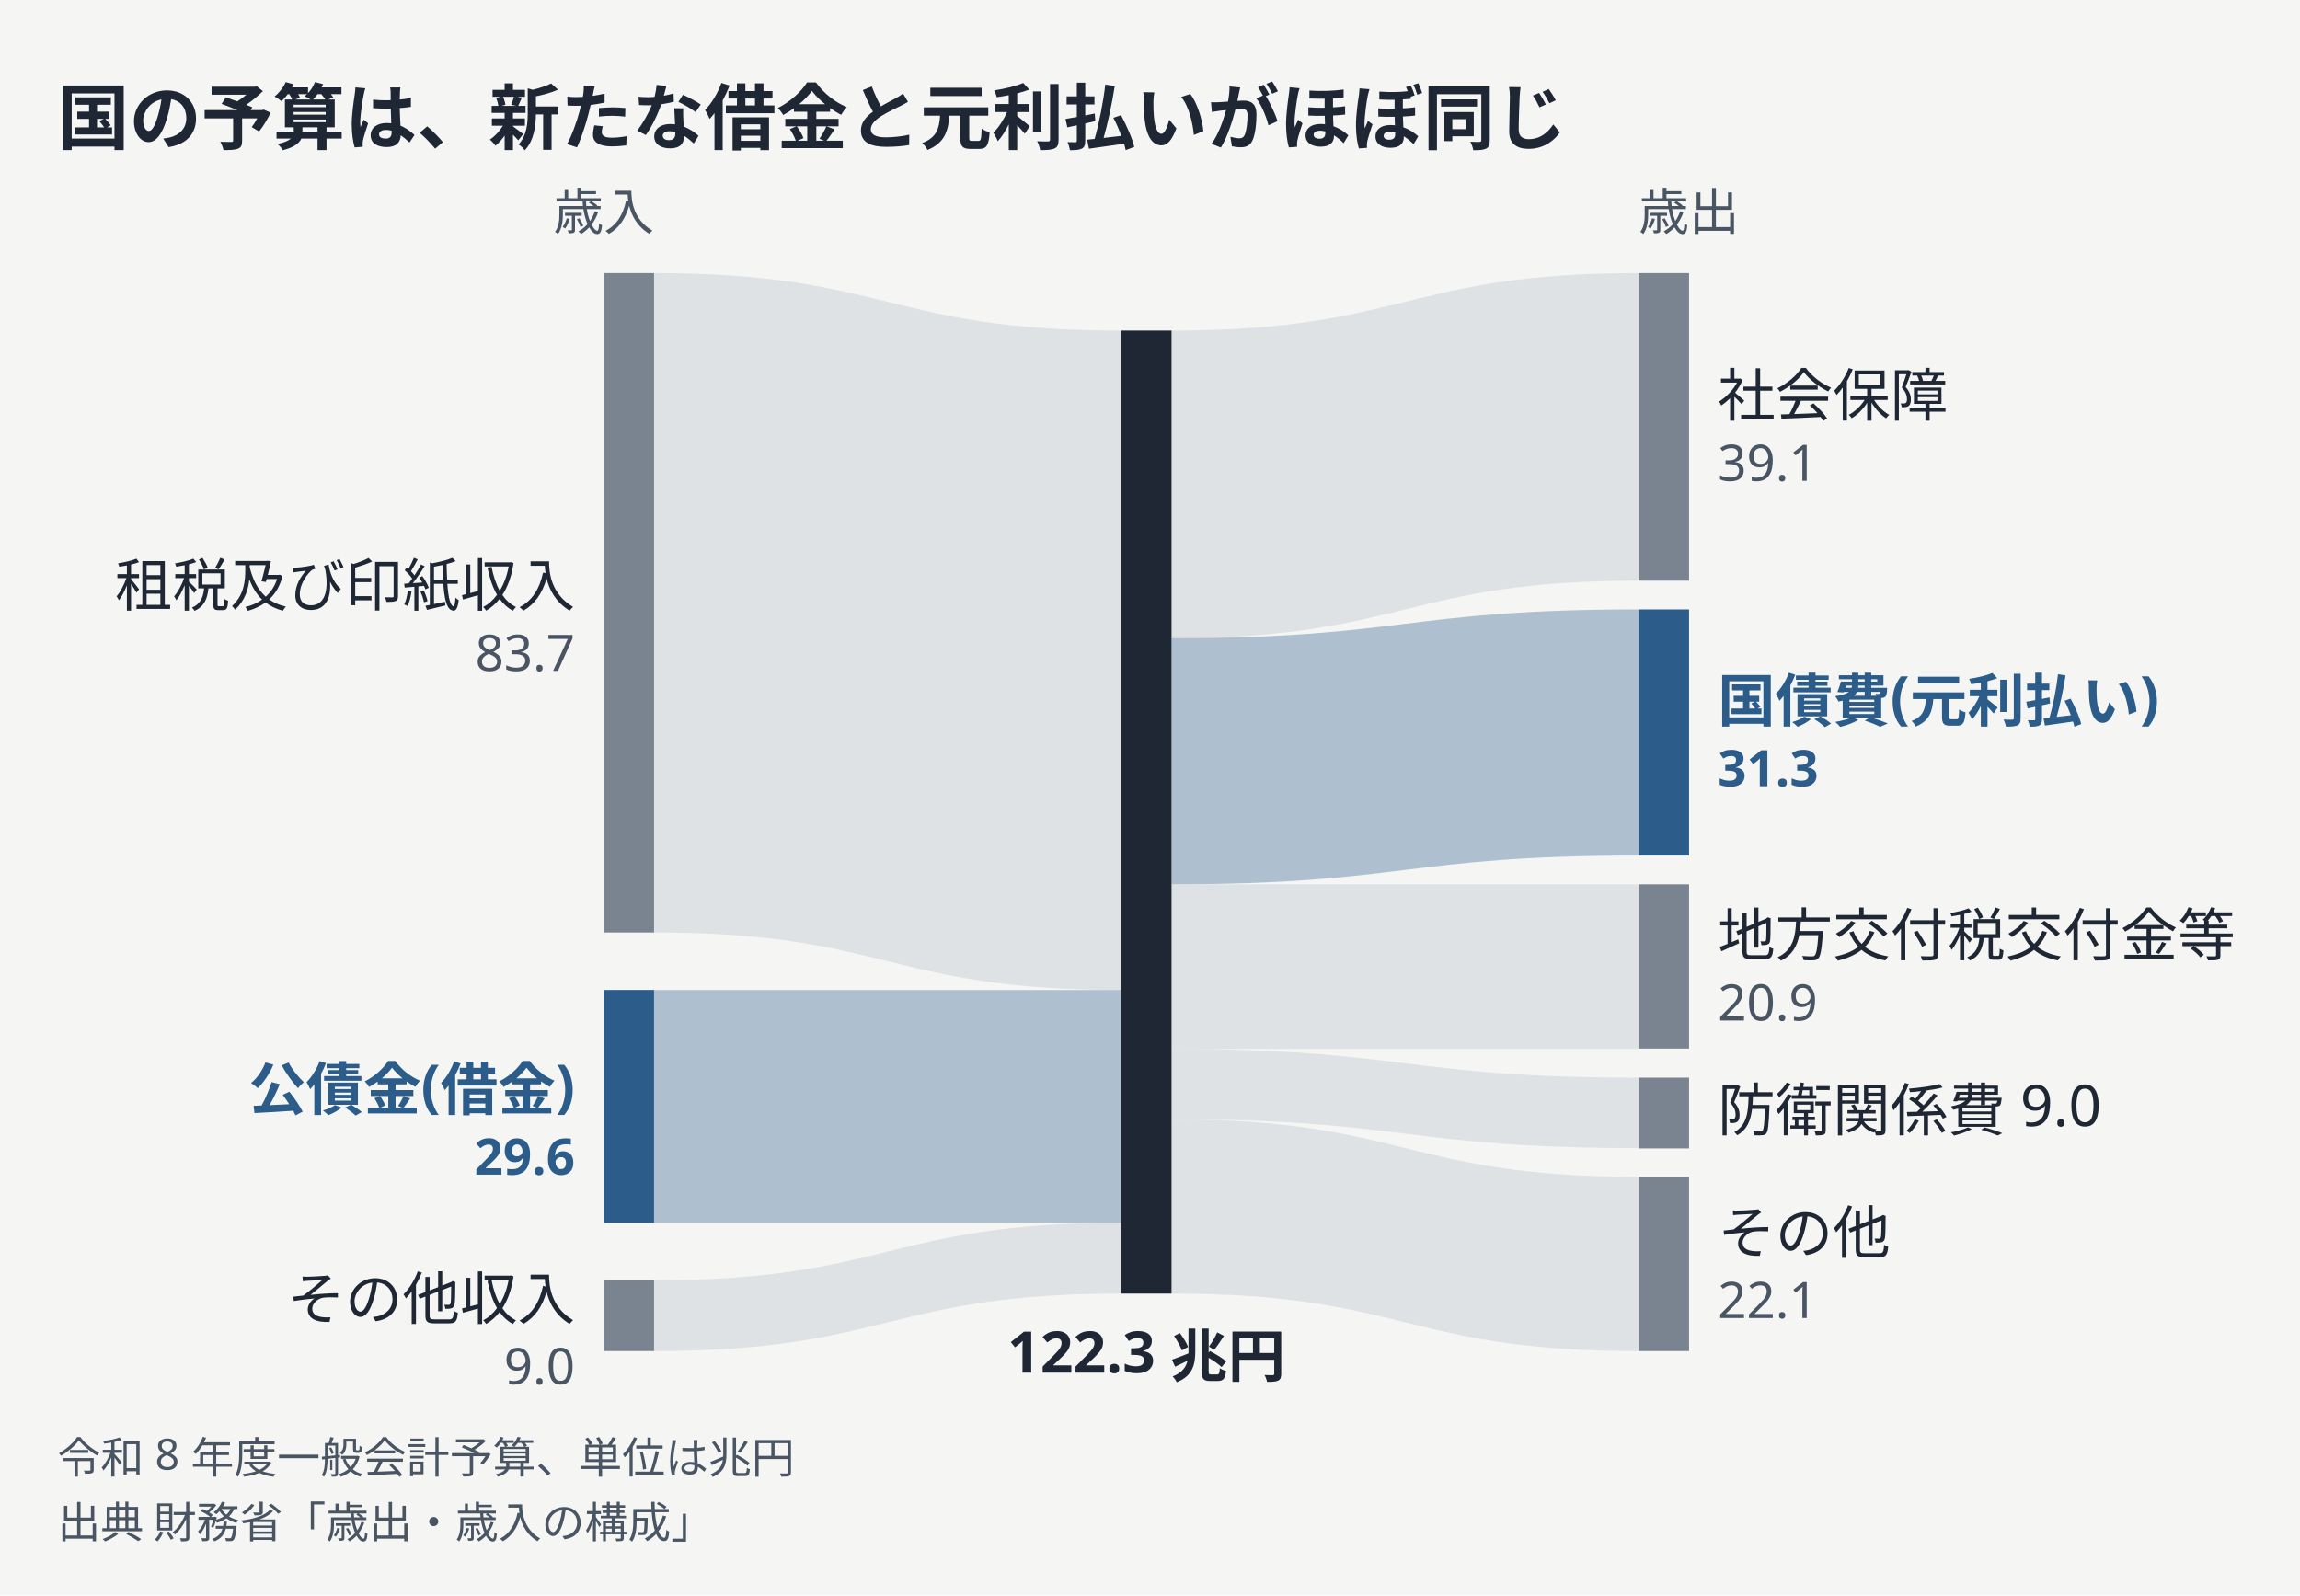
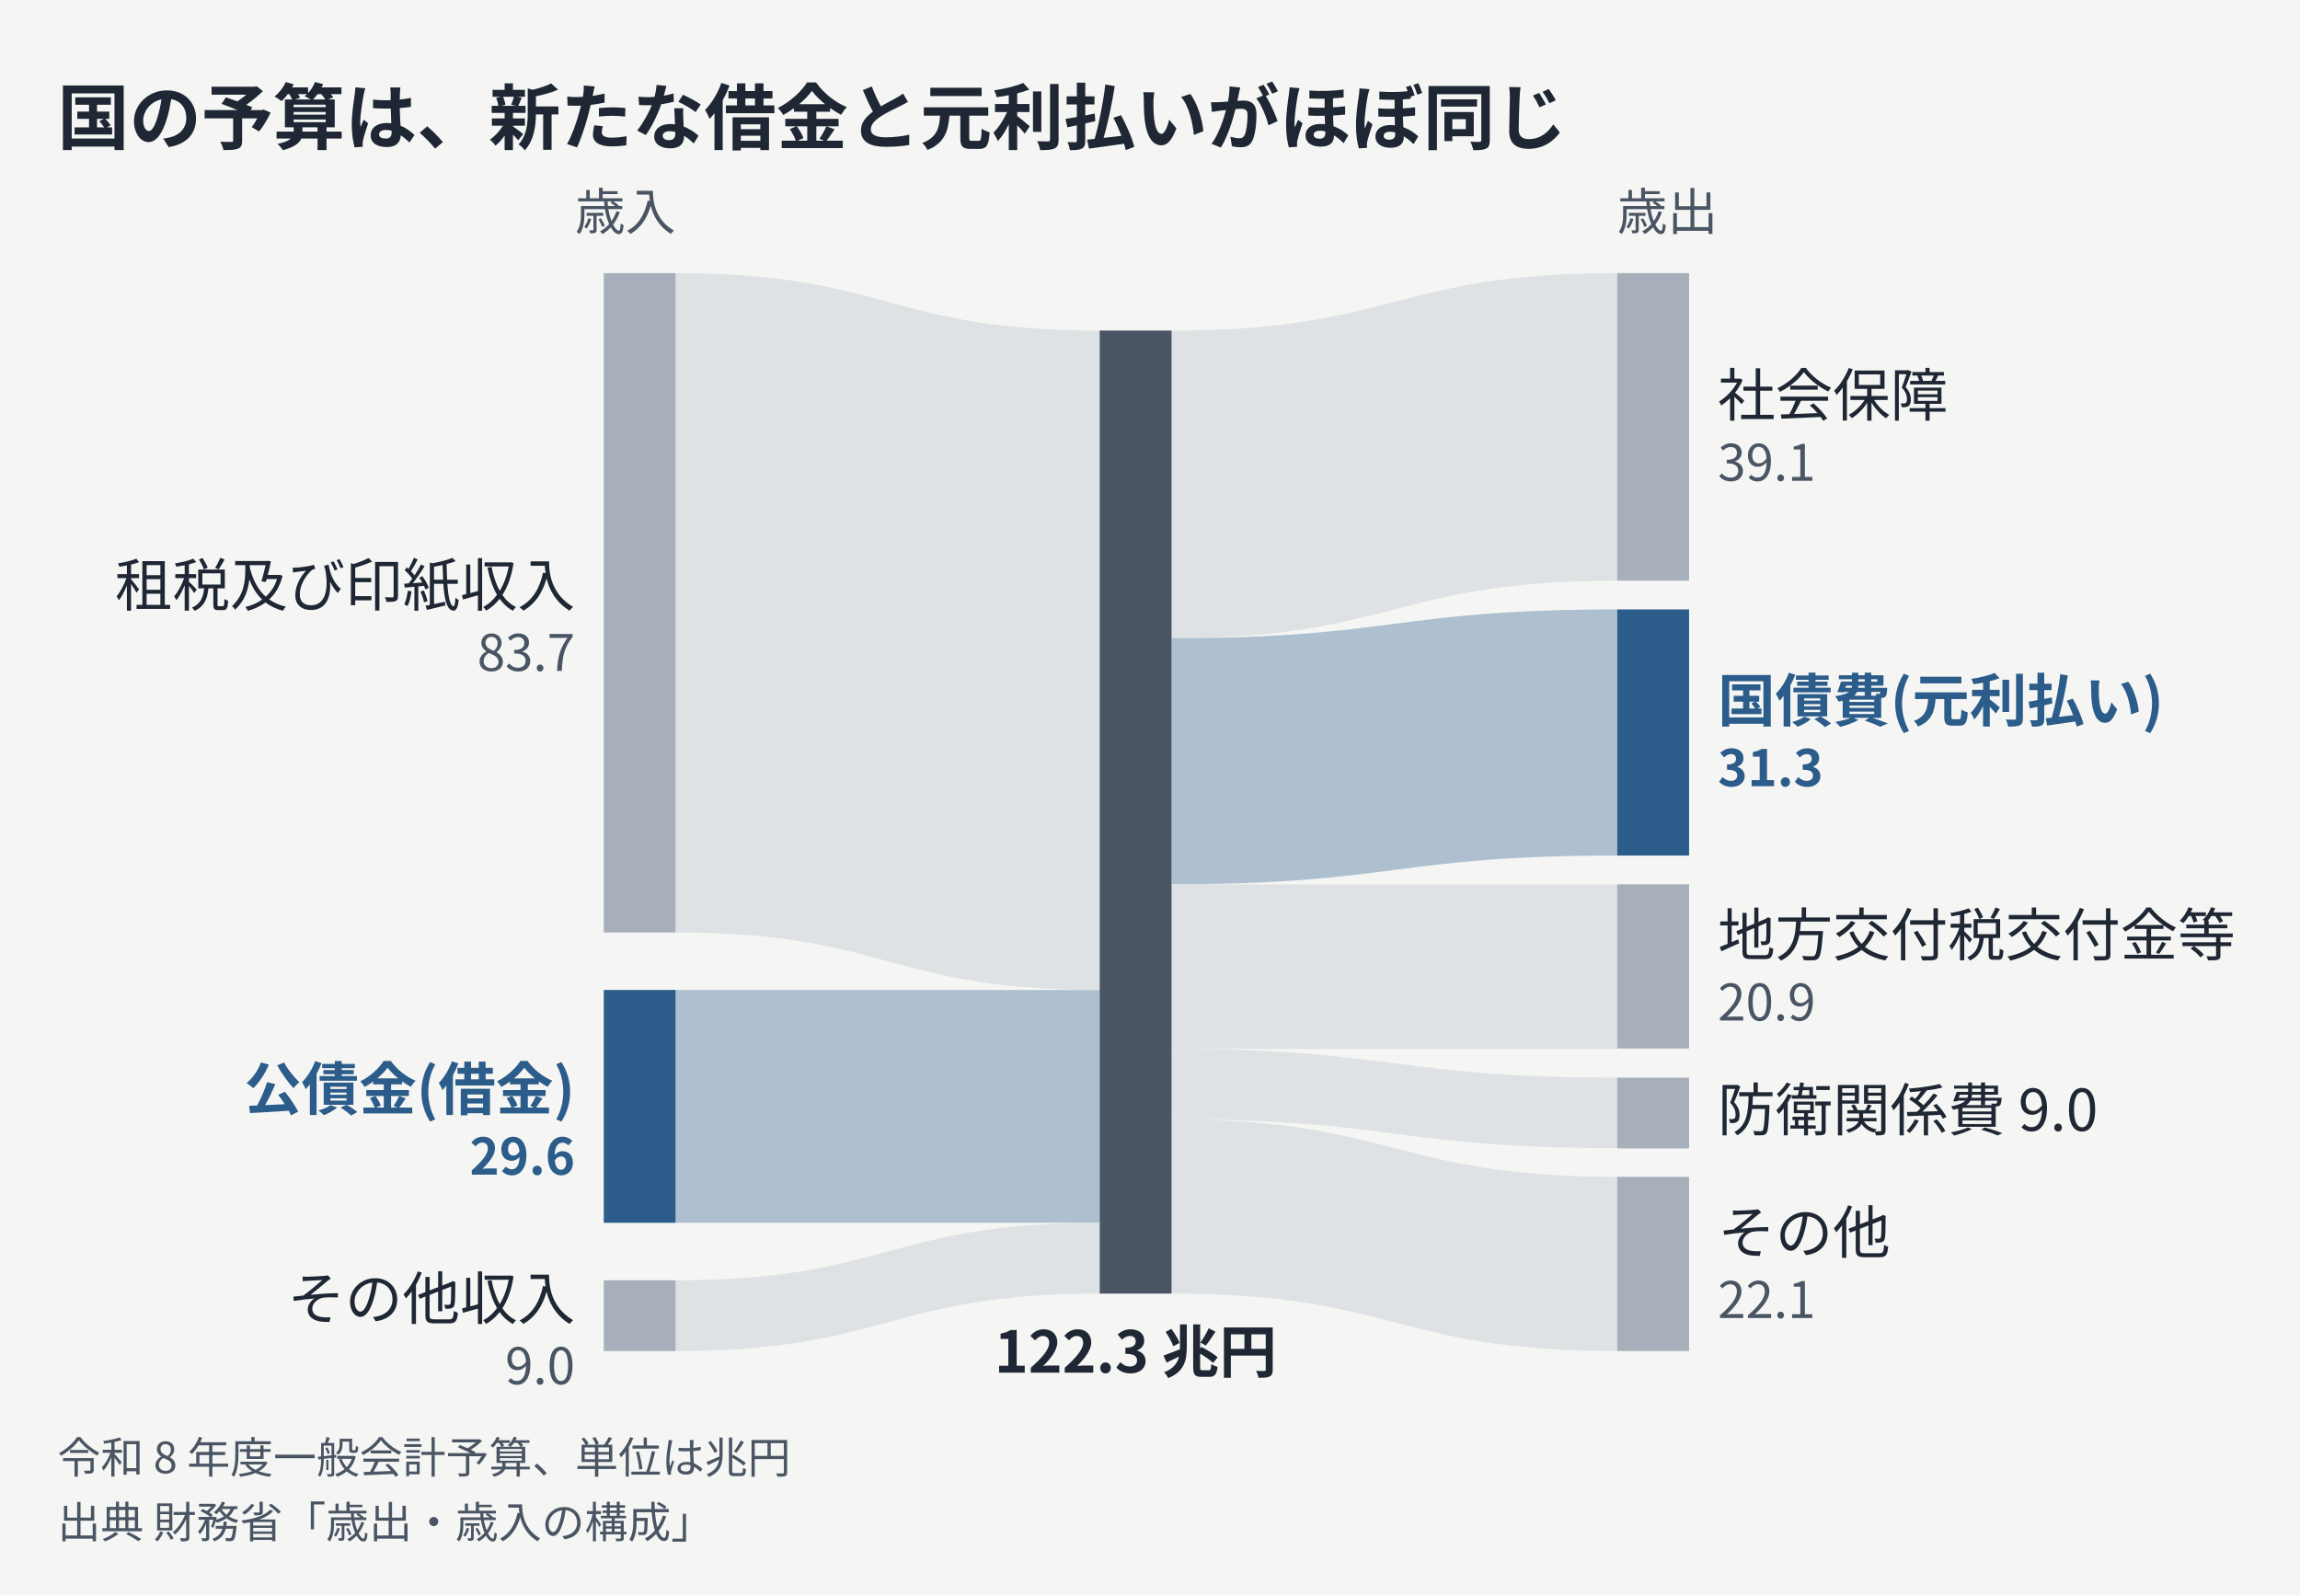
- <svg xmlns="http://www.w3.org/2000/svg" viewBox="0 0 640 444" width="640" height="444" font-family="'BIZ UDPGothic','Yu Gothic UI','Meiryo','Hiragino Sans','Noto Sans JP',sans-serif">
+ <svg xmlns="http://www.w3.org/2000/svg" viewBox="0 0 640 444" width="640" height="444" font-family="'BIZ UDPGothic','Yu Gothic UI','Meiryo','Hiragino Sans','Noto Sans JP','Noto Sans CJK JP','IPAPGothic',sans-serif">
  <rect x="0" y="0" width="640" height="444" fill="#f5f6f4" />
  <style>
    .title { font-size: 20px; font-weight: 700; fill: #1e2733; }
    .h { font-size: 16px; font-weight: 700; fill: #1e2733; }
    .t { font-size: 16px; fill: #1e2733; }
    .s { font-size: 14px; fill: #4a5563; }
    .hp { font-size: 16px; font-weight: 700; fill: #2b5c8a; }
    .p { font-size: 14px; font-weight: 700; fill: #2b5c8a; }
    .o { font-size: 14px; font-weight: 700; fill: #9a4a14; }
    .src { font-size: 12px; fill: #4a5563; }
  </style>
  <text x="16" y="40" class="title">国の予算は、新たな借金と元利払いがほぼ同じ</text>
-   <text x="182" y="64" class="s" text-anchor="end">歳入</text>
-   <text x="456" y="64" class="s">歳出</text>
-   <path d="M182,76.0 C247.0,76.0 247.0,92.0 312,92.0 V275.5 C247.0,275.5 247.0,259.5 182,259.5 Z" fill="#c9ced5" fill-opacity="0.5" />
-   <rect x="168" y="76.0" width="14" height="183.5" fill="#7a8490" />
+   <text x="188" y="64" class="s" text-anchor="end">歳入</text>
+   <text x="450" y="64" class="s">歳出</text>
+   <path d="M188,76.0 C247.0,76.0 247.0,92.0 306,92.0 V275.5 C247.0,275.5 247.0,259.5 188,259.5 Z" fill="#c9ced5" fill-opacity="0.5" />
+   <rect x="168" y="76.0" width="20" height="183.5" fill="#a7b0ba" />
  <text x="160" y="168.7" class="t" text-anchor="end">租税及び印紙収入</text>
  <text x="160" y="186.7" class="s" text-anchor="end">83.7</text>
-   <path d="M182,275.5 C247.0,275.5 247.0,275.5 312,275.5 V340.3 C247.0,340.3 247.0,340.3 182,340.3 Z" fill="#2b5c8a" fill-opacity="0.35" />
-   <rect x="168" y="275.5" width="14" height="64.8" fill="#2b5c8a" />
+   <path d="M188,275.5 C247.0,275.5 247.0,275.5 306,275.5 V340.3 C247.0,340.3 247.0,340.3 188,340.3 Z" fill="#2b5c8a" fill-opacity="0.35" />
+   <rect x="168" y="275.5" width="20" height="64.8" fill="#2b5c8a" />
  <text x="160" y="308.9" class="hp" text-anchor="end">公債金(借金)</text>
  <text x="160" y="326.9" class="p" text-anchor="end">29.6</text>
-   <path d="M182,356.3 C247.0,356.3 247.0,340.3 312,340.3 V360.0 C247.0,360.0 247.0,376.0 182,376.0 Z" fill="#c9ced5" fill-opacity="0.5" />
-   <rect x="168" y="356.3" width="14" height="19.7" fill="#7a8490" />
+   <path d="M188,356.3 C247.0,356.3 247.0,340.3 306,340.3 V360.0 C247.0,360.0 247.0,376.0 188,376.0 Z" fill="#c9ced5" fill-opacity="0.5" />
+   <rect x="168" y="356.3" width="20" height="19.7" fill="#a7b0ba" />
  <text x="160" y="367.2" class="t" text-anchor="end">その他収入</text>
  <text x="160" y="385.2" class="s" text-anchor="end">9.0</text>
-   <path d="M326,92.0 C391.0,92.0 391.0,76.0 456,76.0 V161.6 C391.0,161.6 391.0,177.6 326,177.6 Z" fill="#c9ced5" fill-opacity="0.5" />
-   <rect x="456" y="76.0" width="14" height="85.6" fill="#7a8490" />
+   <path d="M326,92.0 C388.0,92.0 388.0,76.0 450,76.0 V161.6 C388.0,161.6 388.0,177.6 326,177.6 Z" fill="#c9ced5" fill-opacity="0.5" />
+   <rect x="450" y="76.0" width="20" height="85.6" fill="#a7b0ba" />
  <text x="478" y="115.8" class="t">社会保障</text>
  <text x="478" y="133.8" class="s">39.1</text>
-   <path d="M326,177.6 C391.0,177.6 391.0,169.6 456,169.6 V238.1 C391.0,238.1 391.0,246.1 326,246.1 Z" fill="#2b5c8a" fill-opacity="0.35" />
-   <rect x="456" y="169.6" width="14" height="68.5" fill="#2b5c8a" />
+   <path d="M326,177.6 C388.0,177.6 388.0,169.6 450,169.6 V238.1 C388.0,238.1 388.0,246.1 326,246.1 Z" fill="#2b5c8a" fill-opacity="0.35" />
+   <rect x="450" y="169.6" width="20" height="68.5" fill="#2b5c8a" />
  <text x="478" y="200.8" class="hp">国債費(元利払い)</text>
  <text x="478" y="218.8" class="p">31.3</text>
-   <path d="M326,246.1 C391.0,246.1 391.0,246.1 456,246.1 V291.9 C391.0,291.9 391.0,291.9 326,291.9 Z" fill="#c9ced5" fill-opacity="0.5" />
-   <rect x="456" y="246.1" width="14" height="45.7" fill="#7a8490" />
+   <path d="M326,246.1 C388.0,246.1 388.0,246.1 450,246.1 V291.9 C388.0,291.9 388.0,291.9 326,291.9 Z" fill="#c9ced5" fill-opacity="0.5" />
+   <rect x="450" y="246.1" width="20" height="45.7" fill="#a7b0ba" />
  <text x="478" y="266.0" class="t">地方交付税交付金等</text>
  <text x="478" y="284.0" class="s">20.9</text>
-   <path d="M326,291.9 C391.0,291.9 391.0,299.9 456,299.9 V319.5 C391.0,319.5 391.0,311.5 326,311.5 Z" fill="#c9ced5" fill-opacity="0.5" />
-   <rect x="456" y="299.9" width="14" height="19.7" fill="#7a8490" />
+   <path d="M326,291.9 C388.0,291.9 388.0,299.9 450,299.9 V319.5 C388.0,319.5 388.0,311.5 326,311.5 Z" fill="#c9ced5" fill-opacity="0.5" />
+   <rect x="450" y="299.9" width="20" height="19.7" fill="#a7b0ba" />
  <text x="478" y="314.7" class="t">防衛関係費 9.0</text>
-   <path d="M326,311.5 C391.0,311.5 391.0,327.5 456,327.5 V376.0 C391.0,376.0 391.0,360.0 326,360.0 Z" fill="#c9ced5" fill-opacity="0.5" />
-   <rect x="456" y="327.5" width="14" height="48.5" fill="#7a8490" />
+   <path d="M326,311.5 C388.0,311.5 388.0,327.5 450,327.5 V376.0 C388.0,376.0 388.0,360.0 326,360.0 Z" fill="#c9ced5" fill-opacity="0.5" />
+   <rect x="450" y="327.5" width="20" height="48.5" fill="#a7b0ba" />
  <text x="478" y="348.8" class="t">その他</text>
  <text x="478" y="366.8" class="s">22.1</text>
-   <rect x="312" y="92.0" width="14" height="268.0" fill="#1e2733" />
-   <text x="319.0" y="382.0" class="h" text-anchor="middle">122.3 兆円</text>
+   <rect x="306" y="92.0" width="20" height="268.0" fill="#4a5563" />
+   <text x="316.0" y="382.0" class="h" text-anchor="middle">122.3 兆円</text>
  <text x="16" y="410" class="src">令和 8 年度一般会計予算、単位は兆円</text>
  <text x="16" y="428" class="src">出典 財務省「歳出・歳入の構成」</text>
</svg>
